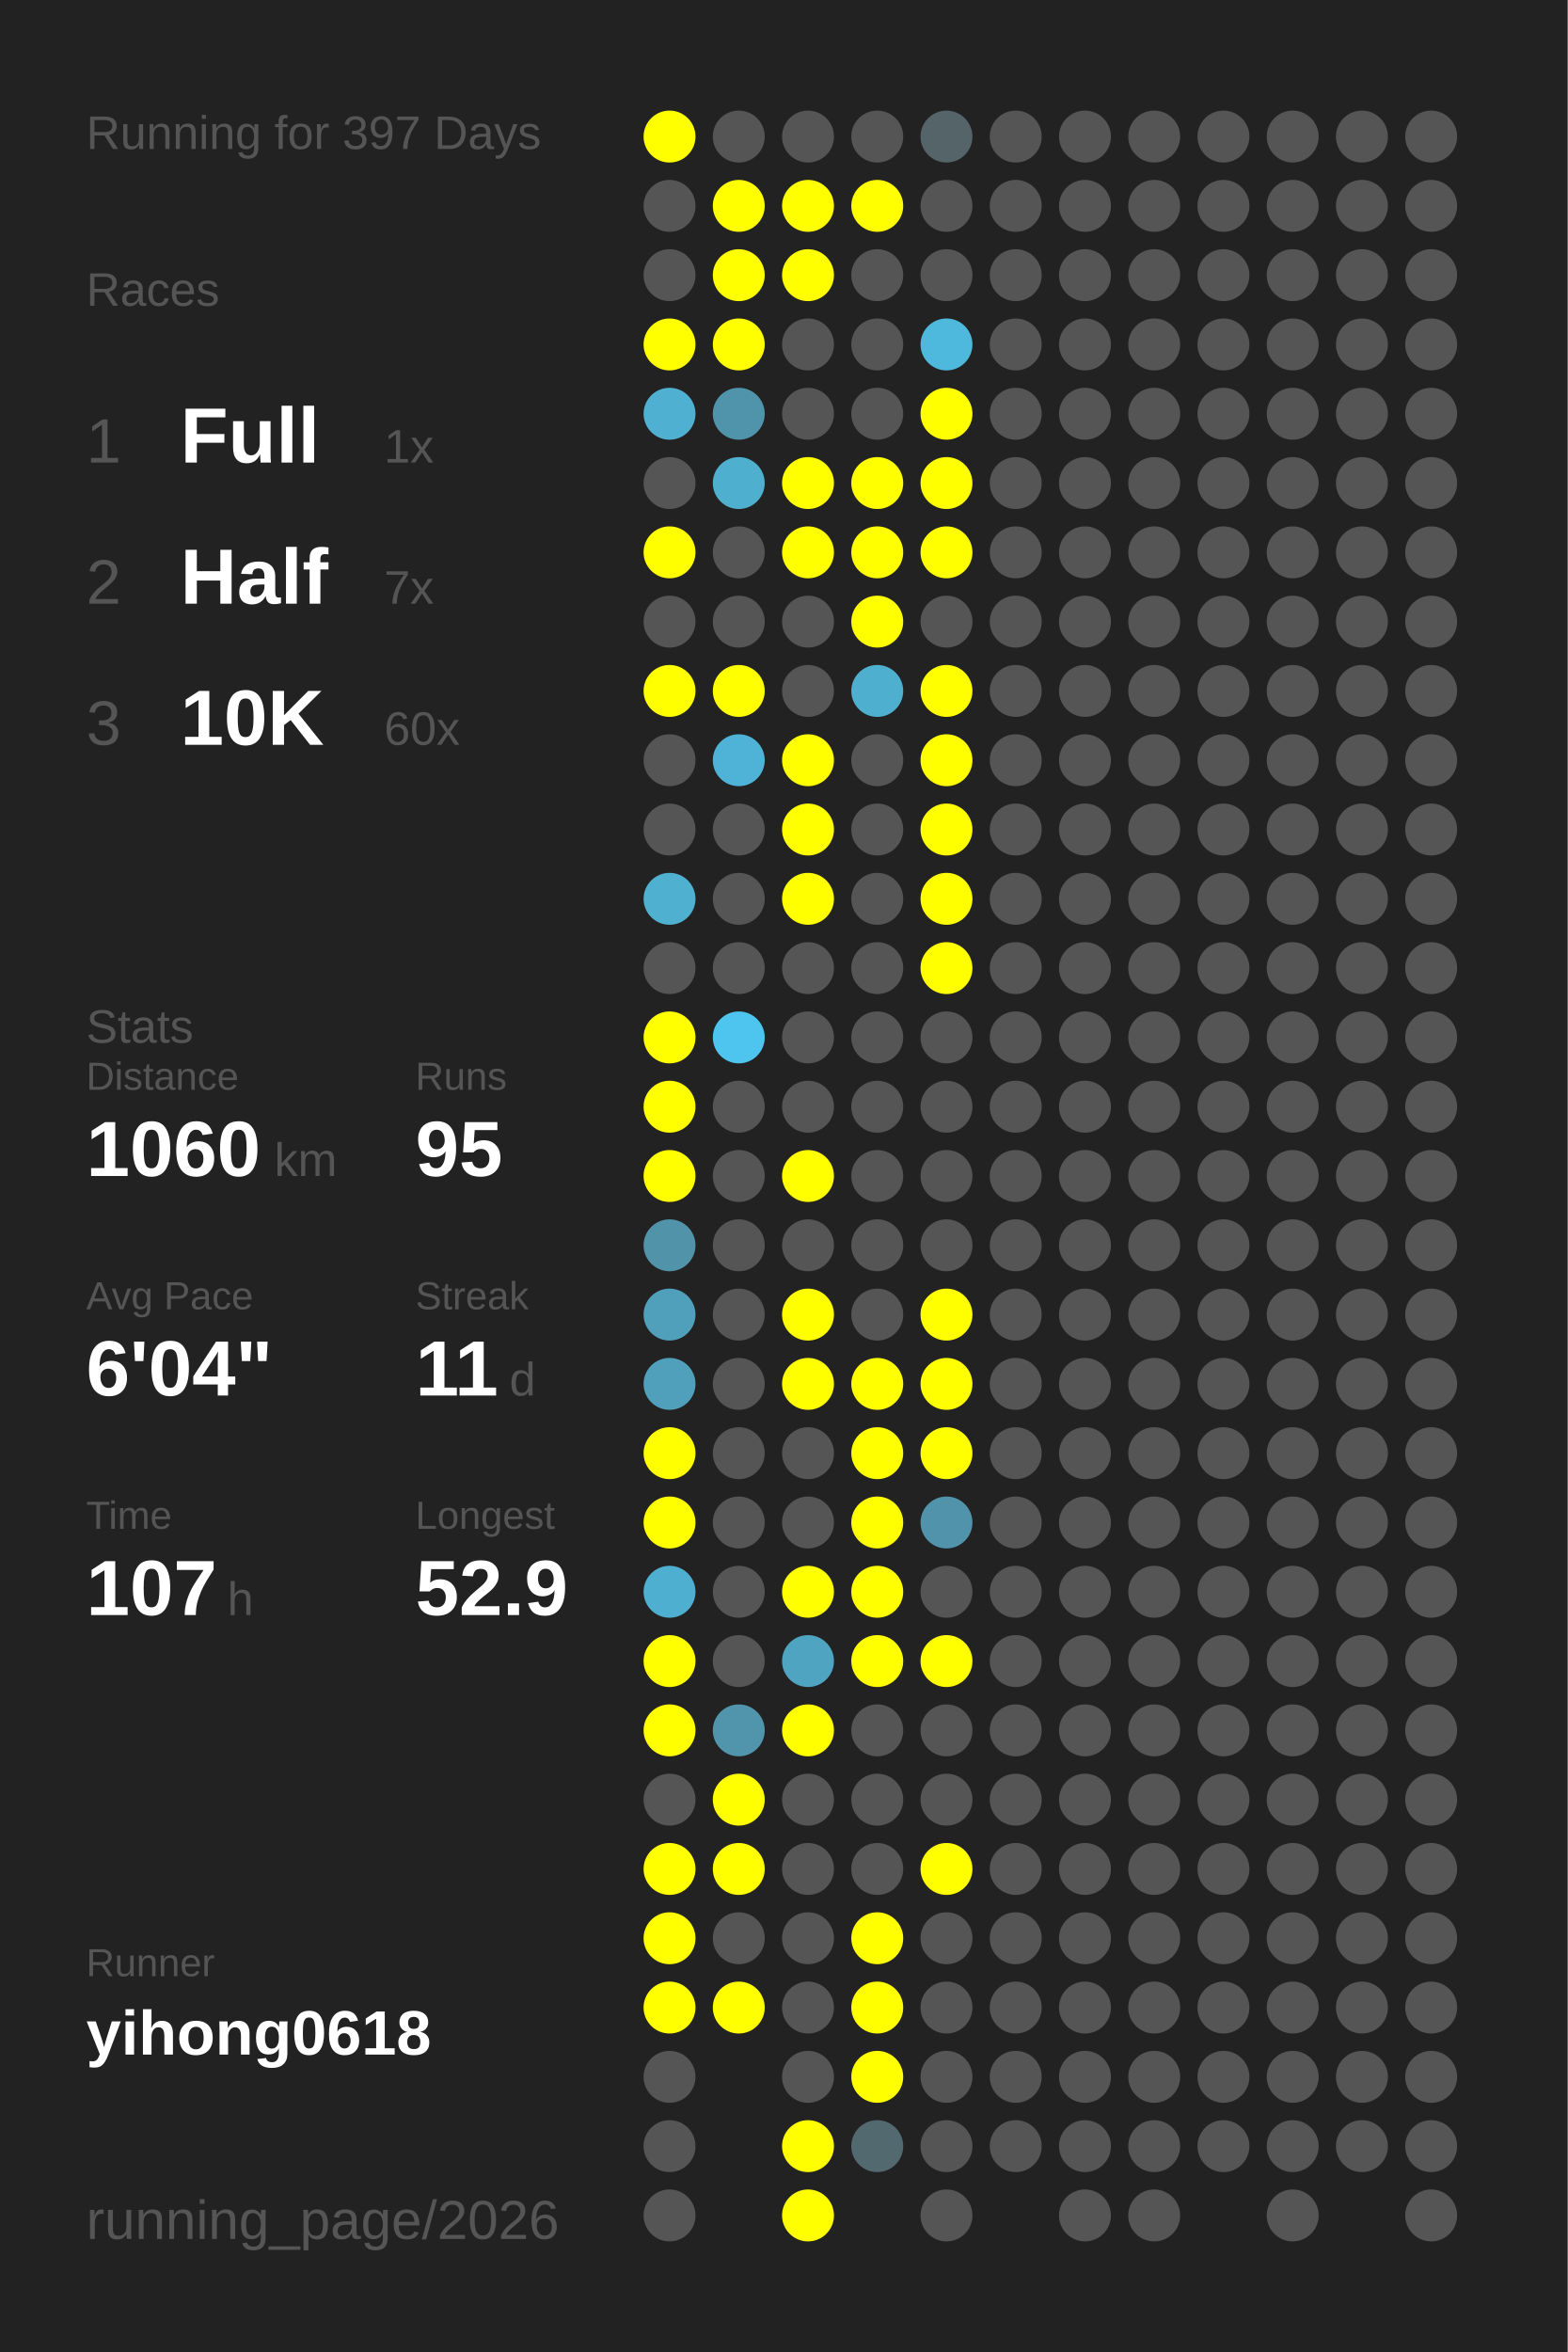
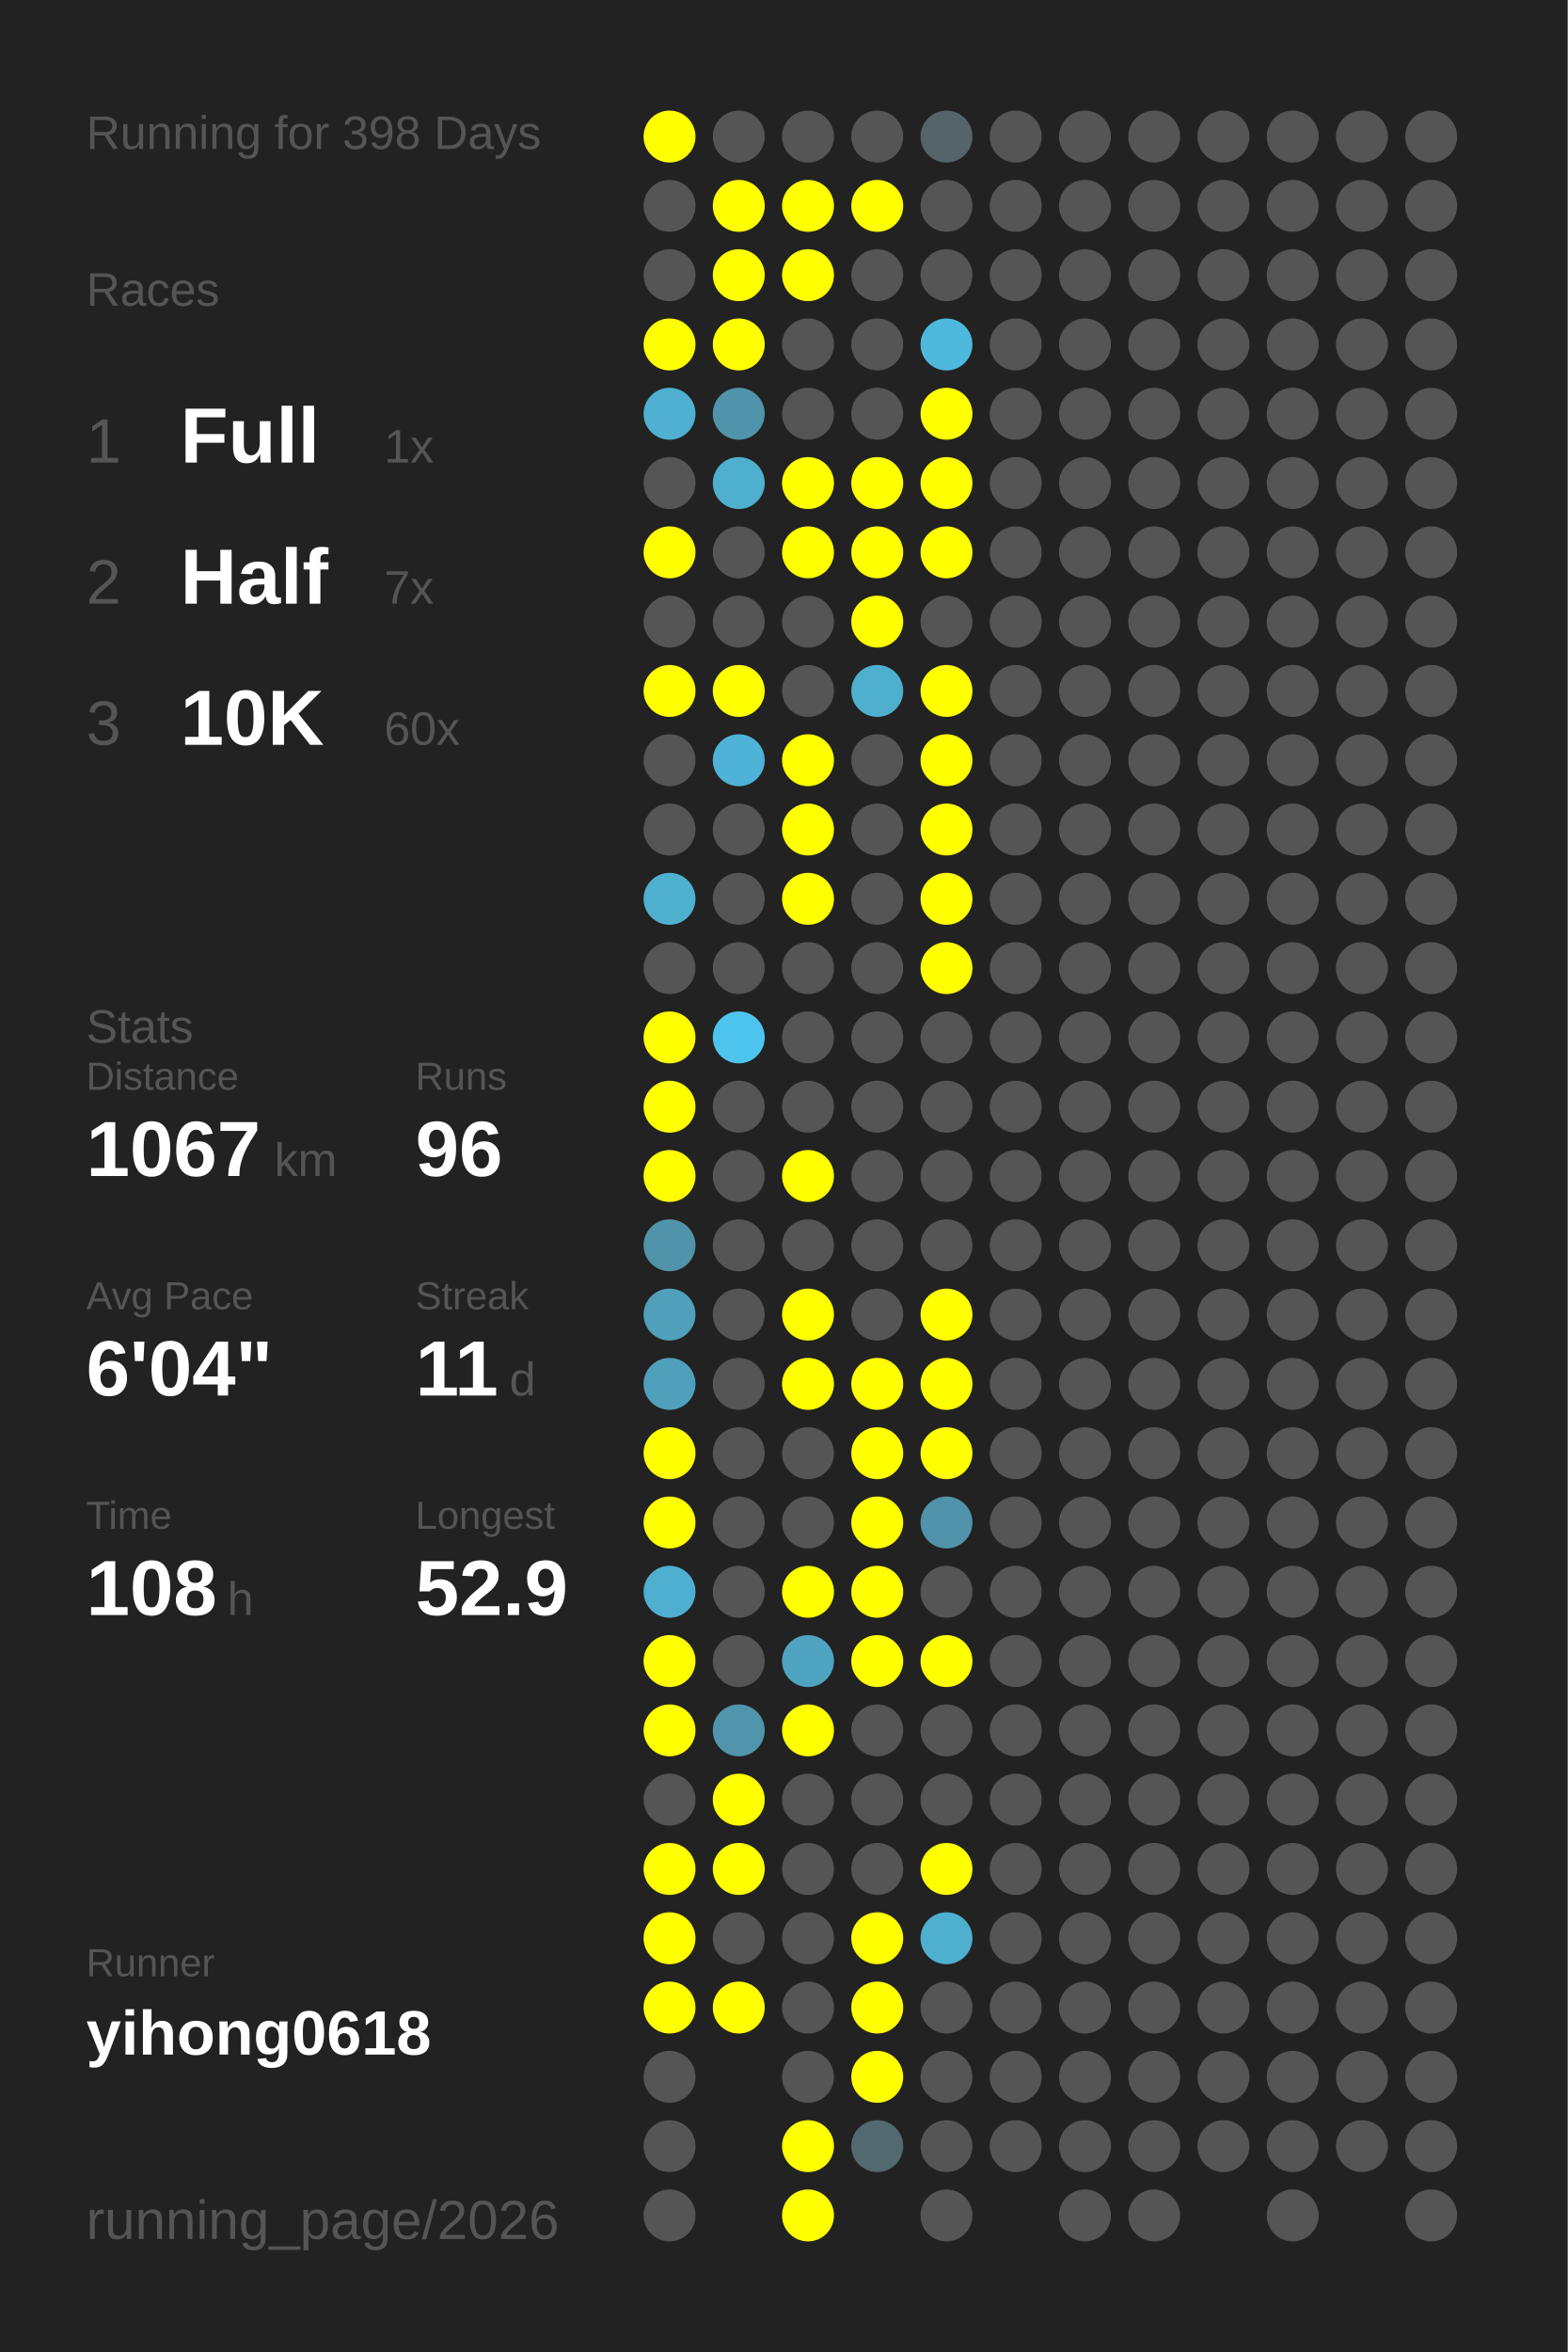
<svg xmlns="http://www.w3.org/2000/svg" baseProfile="full" height="300mm" version="1.1" viewBox="0,0,200,300" width="200mm">
  <defs />
  <rect fill="#222222" height="300" width="200" x="0" y="0" />
-   <text fill="#555555" style="font-size:6px; font-family:Arial;" x="11" y="19">Running for 397 Days</text>
+   <text fill="#555555" style="font-size:6px; font-family:Arial;" x="11" y="19">Running for 398 Days</text>
  <text fill="#555555" style="font-size:6px; font-family:Arial;" x="11" y="39">Races</text>
  <text fill="#555555" style="font-size:8px; font-family:Arial;" x="11" y="59">1</text>
  <text fill="#FFFFFF" style="font-size:10px; font-family:Arial; font-weight:bold;" x="23" y="59">Full</text>
  <text fill="#555555" style="font-size:6px; font-family:Arial;" x="49" y="59">1x</text>
  <text fill="#555555" style="font-size:8px; font-family:Arial;" x="11" y="77">2</text>
  <text fill="#FFFFFF" style="font-size:10px; font-family:Arial; font-weight:bold;" x="23" y="77">Half</text>
  <text fill="#555555" style="font-size:6px; font-family:Arial;" x="49" y="77">7x</text>
  <text fill="#555555" style="font-size:8px; font-family:Arial;" x="11" y="95">3</text>
  <text fill="#FFFFFF" style="font-size:10px; font-family:Arial; font-weight:bold;" x="23" y="95">10K</text>
  <text fill="#555555" style="font-size:6px; font-family:Arial;" x="49" y="95">60x</text>
  <text fill="#555555" style="font-size:6px; font-family:Arial;" x="11" y="133">Stats</text>
  <text fill="#555555" style="font-size:5px; font-family:Arial;" x="11" y="139">Distance</text>
-   <text fill="#FFFFFF" style="font-size:10px; font-family:Arial; font-weight:bold;" x="11" y="150">1060</text>
+   <text fill="#FFFFFF" style="font-size:10px; font-family:Arial; font-weight:bold;" x="11" y="150">1067</text>
  <text fill="#555555" style="font-size:6px; font-family:Arial;" x="35" y="150">km</text>
  <text fill="#555555" style="font-size:5px; font-family:Arial;" x="53" y="139">Runs</text>
-   <text fill="#FFFFFF" style="font-size:10px; font-family:Arial; font-weight:bold;" x="53" y="150">95</text>
+   <text fill="#FFFFFF" style="font-size:10px; font-family:Arial; font-weight:bold;" x="53" y="150">96</text>
  <text fill="#555555" style="font-size:5px; font-family:Arial;" x="11" y="167">Avg Pace</text>
  <text fill="#FFFFFF" style="font-size:10px; font-family:Arial; font-weight:bold;" x="11" y="178">6'04"</text>
  <text fill="#555555" style="font-size:5px; font-family:Arial;" x="53" y="167">Streak</text>
  <text fill="#FFFFFF" style="font-size:10px; font-family:Arial; font-weight:bold;" x="53" y="178">11</text>
  <text fill="#555555" style="font-size:6px; font-family:Arial;" x="65" y="178">d</text>
  <text fill="#555555" style="font-size:5px; font-family:Arial;" x="11" y="195">Time</text>
-   <text fill="#FFFFFF" style="font-size:10px; font-family:Arial; font-weight:bold;" x="11" y="206">107</text>
+   <text fill="#FFFFFF" style="font-size:10px; font-family:Arial; font-weight:bold;" x="11" y="206">108</text>
  <text fill="#555555" style="font-size:6px; font-family:Arial;" x="29" y="206">h</text>
  <text fill="#555555" style="font-size:5px; font-family:Arial;" x="53" y="195">Longest</text>
  <text fill="#FFFFFF" style="font-size:10px; font-family:Arial; font-weight:bold;" x="53" y="206">52.9</text>
  <text fill="#555555" style="font-size:5px; font-family:Arial;" x="11" y="252.065">Runner</text>
  <text fill="#FFFFFF" style="font-size:8px; font-family:Arial; font-weight:bold;" x="11" y="262.065">yihong0618</text>
  <text fill="#555555" style="font-size:7px; font-family:Arial;" x="11" y="285.581">running_page/2026</text>
  <circle cx="85.417" cy="17.419" fill="#FFFF00" r="3.312" />
  <circle cx="85.417" cy="26.258" fill="#555555" r="3.312" />
  <circle cx="85.417" cy="35.097" fill="#555555" r="3.312" />
  <circle cx="85.417" cy="43.935" fill="#FFFF00" r="3.312" />
  <circle cx="85.417" cy="52.774" fill="#4fb0d1" r="3.312" />
  <circle cx="85.417" cy="61.613" fill="#555555" r="3.312" />
  <circle cx="85.417" cy="70.452" fill="#FFFF00" r="3.312" />
  <circle cx="85.417" cy="79.29" fill="#555555" r="3.312" />
  <circle cx="85.417" cy="88.129" fill="#FFFF00" r="3.312" />
  <circle cx="85.417" cy="96.968" fill="#555555" r="3.312" />
  <circle cx="85.417" cy="105.806" fill="#555555" r="3.312" />
  <circle cx="85.417" cy="114.645" fill="#4fb0d0" r="3.312" />
  <circle cx="85.417" cy="123.484" fill="#555555" r="3.312" />
  <circle cx="85.417" cy="132.323" fill="#FFFF00" r="3.312" />
  <circle cx="85.417" cy="141.161" fill="#FFFF00" r="3.312" />
  <circle cx="85.417" cy="150" fill="#FFFF00" r="3.312" />
  <circle cx="85.417" cy="158.839" fill="#5193a9" r="3.312" />
  <circle cx="85.417" cy="167.677" fill="#50a0bb" r="3.312" />
  <circle cx="85.417" cy="176.516" fill="#50a0bc" r="3.312" />
  <circle cx="85.417" cy="185.355" fill="#FFFF00" r="3.312" />
  <circle cx="85.417" cy="194.194" fill="#FFFF00" r="3.312" />
  <circle cx="85.417" cy="203.032" fill="#4fafd0" r="3.312" />
  <circle cx="85.417" cy="211.871" fill="#FFFF00" r="3.312" />
  <circle cx="85.417" cy="220.71" fill="#FFFF00" r="3.312" />
  <circle cx="85.417" cy="229.548" fill="#555555" r="3.312" />
  <circle cx="85.417" cy="238.387" fill="#FFFF00" r="3.312" />
  <circle cx="85.417" cy="247.226" fill="#FFFF00" r="3.312" />
  <circle cx="85.417" cy="256.065" fill="#FFFF00" r="3.312" />
  <circle cx="85.417" cy="264.903" fill="#555555" r="3.312" />
  <circle cx="85.417" cy="273.742" fill="#555555" r="3.312" />
  <circle cx="85.417" cy="282.581" fill="#555555" r="3.312" />
  <circle cx="94.25" cy="17.419" fill="#555555" r="3.312" />
  <circle cx="94.25" cy="26.258" fill="#FFFF00" r="3.312" />
  <circle cx="94.25" cy="35.097" fill="#FFFF00" r="3.312" />
  <circle cx="94.25" cy="43.935" fill="#FFFF00" r="3.312" />
  <circle cx="94.25" cy="52.774" fill="#5094ab" r="3.312" />
  <circle cx="94.25" cy="61.613" fill="#4fafcf" r="3.312" />
  <circle cx="94.25" cy="70.452" fill="#555555" r="3.312" />
  <circle cx="94.25" cy="79.29" fill="#555555" r="3.312" />
  <circle cx="94.25" cy="88.129" fill="#FFFF00" r="3.312" />
  <circle cx="94.25" cy="96.968" fill="#4eb3d6" r="3.312" />
  <circle cx="94.25" cy="105.806" fill="#555555" r="3.312" />
  <circle cx="94.25" cy="114.645" fill="#555555" r="3.312" />
  <circle cx="94.25" cy="123.484" fill="#555555" r="3.312" />
  <circle cx="94.25" cy="132.323" fill="#4dc5ee" r="3.312" />
  <circle cx="94.25" cy="141.161" fill="#555555" r="3.312" />
  <circle cx="94.25" cy="150" fill="#555555" r="3.312" />
  <circle cx="94.25" cy="158.839" fill="#555555" r="3.312" />
  <circle cx="94.25" cy="167.677" fill="#555555" r="3.312" />
  <circle cx="94.25" cy="176.516" fill="#555555" r="3.312" />
  <circle cx="94.25" cy="185.355" fill="#555555" r="3.312" />
  <circle cx="94.25" cy="194.194" fill="#555555" r="3.312" />
  <circle cx="94.25" cy="203.032" fill="#555555" r="3.312" />
  <circle cx="94.25" cy="211.871" fill="#555555" r="3.312" />
  <circle cx="94.25" cy="220.71" fill="#5095ac" r="3.312" />
  <circle cx="94.25" cy="229.548" fill="#FFFF00" r="3.312" />
  <circle cx="94.25" cy="238.387" fill="#FFFF00" r="3.312" />
  <circle cx="94.25" cy="247.226" fill="#555555" r="3.312" />
  <circle cx="94.25" cy="256.065" fill="#FFFF00" r="3.312" />
  <circle cx="103.083" cy="17.419" fill="#555555" r="3.312" />
  <circle cx="103.083" cy="26.258" fill="#FFFF00" r="3.312" />
  <circle cx="103.083" cy="35.097" fill="#FFFF00" r="3.312" />
  <circle cx="103.083" cy="43.935" fill="#555555" r="3.312" />
  <circle cx="103.083" cy="52.774" fill="#555555" r="3.312" />
  <circle cx="103.083" cy="61.613" fill="#FFFF00" r="3.312" />
  <circle cx="103.083" cy="70.452" fill="#FFFF00" r="3.312" />
  <circle cx="103.083" cy="79.29" fill="#555555" r="3.312" />
  <circle cx="103.083" cy="88.129" fill="#555555" r="3.312" />
  <circle cx="103.083" cy="96.968" fill="#FFFF00" r="3.312" />
  <circle cx="103.083" cy="105.806" fill="#FFFF00" r="3.312" />
  <circle cx="103.083" cy="114.645" fill="#FFFF00" r="3.312" />
  <circle cx="103.083" cy="123.484" fill="#555555" r="3.312" />
  <circle cx="103.083" cy="132.323" fill="#555555" r="3.312" />
  <circle cx="103.083" cy="141.161" fill="#555555" r="3.312" />
  <circle cx="103.083" cy="150" fill="#FFFF00" r="3.312" />
  <circle cx="103.083" cy="158.839" fill="#555555" r="3.312" />
  <circle cx="103.083" cy="167.677" fill="#FFFF00" r="3.312" />
  <circle cx="103.083" cy="176.516" fill="#FFFF00" r="3.312" />
  <circle cx="103.083" cy="185.355" fill="#555555" r="3.312" />
  <circle cx="103.083" cy="194.194" fill="#555555" r="3.312" />
  <circle cx="103.083" cy="203.032" fill="#FFFF00" r="3.312" />
  <circle cx="103.083" cy="211.871" fill="#4fa4c1" r="3.312" />
  <circle cx="103.083" cy="220.71" fill="#FFFF00" r="3.312" />
  <circle cx="103.083" cy="229.548" fill="#555555" r="3.312" />
  <circle cx="103.083" cy="238.387" fill="#555555" r="3.312" />
  <circle cx="103.083" cy="247.226" fill="#555555" r="3.312" />
  <circle cx="103.083" cy="256.065" fill="#555555" r="3.312" />
  <circle cx="103.083" cy="264.903" fill="#555555" r="3.312" />
  <circle cx="103.083" cy="273.742" fill="#FFFF00" r="3.312" />
  <circle cx="103.083" cy="282.581" fill="#FFFF00" r="3.312" />
  <circle cx="111.917" cy="17.419" fill="#555555" r="3.312" />
  <circle cx="111.917" cy="26.258" fill="#FFFF00" r="3.312" />
  <circle cx="111.917" cy="35.097" fill="#555555" r="3.312" />
  <circle cx="111.917" cy="43.935" fill="#555555" r="3.312" />
  <circle cx="111.917" cy="52.774" fill="#555555" r="3.312" />
  <circle cx="111.917" cy="61.613" fill="#FFFF00" r="3.312" />
  <circle cx="111.917" cy="70.452" fill="#FFFF00" r="3.312" />
  <circle cx="111.917" cy="79.29" fill="#FFFF00" r="3.312" />
  <circle cx="111.917" cy="88.129" fill="#4fafcf" r="3.312" />
  <circle cx="111.917" cy="96.968" fill="#555555" r="3.312" />
  <circle cx="111.917" cy="105.806" fill="#555555" r="3.312" />
  <circle cx="111.917" cy="114.645" fill="#555555" r="3.312" />
  <circle cx="111.917" cy="123.484" fill="#555555" r="3.312" />
  <circle cx="111.917" cy="132.323" fill="#555555" r="3.312" />
  <circle cx="111.917" cy="141.161" fill="#555555" r="3.312" />
  <circle cx="111.917" cy="150" fill="#555555" r="3.312" />
  <circle cx="111.917" cy="158.839" fill="#555555" r="3.312" />
  <circle cx="111.917" cy="167.677" fill="#555555" r="3.312" />
  <circle cx="111.917" cy="176.516" fill="#FFFF00" r="3.312" />
  <circle cx="111.917" cy="185.355" fill="#FFFF00" r="3.312" />
  <circle cx="111.917" cy="194.194" fill="#FFFF00" r="3.312" />
  <circle cx="111.917" cy="203.032" fill="#FFFF00" r="3.312" />
  <circle cx="111.917" cy="211.871" fill="#FFFF00" r="3.312" />
  <circle cx="111.917" cy="220.71" fill="#555555" r="3.312" />
  <circle cx="111.917" cy="229.548" fill="#555555" r="3.312" />
  <circle cx="111.917" cy="238.387" fill="#555555" r="3.312" />
  <circle cx="111.917" cy="247.226" fill="#FFFF00" r="3.312" />
  <circle cx="111.917" cy="256.065" fill="#FFFF00" r="3.312" />
  <circle cx="111.917" cy="264.903" fill="#FFFF00" r="3.312" />
  <circle cx="111.917" cy="273.742" fill="#536970" r="3.312" />
  <circle cx="120.75" cy="17.419" fill="#546469" r="3.312" />
  <circle cx="120.75" cy="26.258" fill="#555555" r="3.312" />
  <circle cx="120.75" cy="35.097" fill="#555555" r="3.312" />
  <circle cx="120.75" cy="43.935" fill="#4eb9dd" r="3.312" />
  <circle cx="120.75" cy="52.774" fill="#FFFF00" r="3.312" />
  <circle cx="120.75" cy="61.613" fill="#FFFF00" r="3.312" />
  <circle cx="120.75" cy="70.452" fill="#FFFF00" r="3.312" />
  <circle cx="120.75" cy="79.29" fill="#555555" r="3.312" />
  <circle cx="120.75" cy="88.129" fill="#FFFF00" r="3.312" />
  <circle cx="120.75" cy="96.968" fill="#FFFF00" r="3.312" />
  <circle cx="120.75" cy="105.806" fill="#FFFF00" r="3.312" />
  <circle cx="120.75" cy="114.645" fill="#FFFF00" r="3.312" />
  <circle cx="120.75" cy="123.484" fill="#FFFF00" r="3.312" />
  <circle cx="120.75" cy="132.323" fill="#555555" r="3.312" />
  <circle cx="120.75" cy="141.161" fill="#555555" r="3.312" />
  <circle cx="120.75" cy="150" fill="#555555" r="3.312" />
  <circle cx="120.75" cy="158.839" fill="#555555" r="3.312" />
  <circle cx="120.75" cy="167.677" fill="#FFFF00" r="3.312" />
  <circle cx="120.75" cy="176.516" fill="#FFFF00" r="3.312" />
  <circle cx="120.75" cy="185.355" fill="#FFFF00" r="3.312" />
  <circle cx="120.75" cy="194.194" fill="#5093aa" r="3.312" />
  <circle cx="120.75" cy="203.032" fill="#555555" r="3.312" />
  <circle cx="120.75" cy="211.871" fill="#FFFF00" r="3.312" />
  <circle cx="120.75" cy="220.71" fill="#555555" r="3.312" />
  <circle cx="120.75" cy="229.548" fill="#555555" r="3.312" />
  <circle cx="120.75" cy="238.387" fill="#FFFF00" r="3.312" />
-   <circle cx="120.75" cy="247.226" fill="#555555" r="3.312" />
+   <circle cx="120.75" cy="247.226" fill="#4fafcf" r="3.312" />
  <circle cx="120.75" cy="256.065" fill="#555555" r="3.312" />
  <circle cx="120.75" cy="264.903" fill="#555555" r="3.312" />
  <circle cx="120.75" cy="273.742" fill="#555555" r="3.312" />
  <circle cx="120.75" cy="282.581" fill="#555555" r="3.312" />
  <circle cx="129.583" cy="17.419" fill="#555555" r="3.312" />
  <circle cx="129.583" cy="26.258" fill="#555555" r="3.312" />
  <circle cx="129.583" cy="35.097" fill="#555555" r="3.312" />
  <circle cx="129.583" cy="43.935" fill="#555555" r="3.312" />
  <circle cx="129.583" cy="52.774" fill="#555555" r="3.312" />
  <circle cx="129.583" cy="61.613" fill="#555555" r="3.312" />
  <circle cx="129.583" cy="70.452" fill="#555555" r="3.312" />
  <circle cx="129.583" cy="79.29" fill="#555555" r="3.312" />
  <circle cx="129.583" cy="88.129" fill="#555555" r="3.312" />
  <circle cx="129.583" cy="96.968" fill="#555555" r="3.312" />
  <circle cx="129.583" cy="105.806" fill="#555555" r="3.312" />
  <circle cx="129.583" cy="114.645" fill="#555555" r="3.312" />
  <circle cx="129.583" cy="123.484" fill="#555555" r="3.312" />
  <circle cx="129.583" cy="132.323" fill="#555555" r="3.312" />
  <circle cx="129.583" cy="141.161" fill="#555555" r="3.312" />
  <circle cx="129.583" cy="150" fill="#555555" r="3.312" />
  <circle cx="129.583" cy="158.839" fill="#555555" r="3.312" />
  <circle cx="129.583" cy="167.677" fill="#555555" r="3.312" />
  <circle cx="129.583" cy="176.516" fill="#555555" r="3.312" />
  <circle cx="129.583" cy="185.355" fill="#555555" r="3.312" />
  <circle cx="129.583" cy="194.194" fill="#555555" r="3.312" />
  <circle cx="129.583" cy="203.032" fill="#555555" r="3.312" />
  <circle cx="129.583" cy="211.871" fill="#555555" r="3.312" />
  <circle cx="129.583" cy="220.71" fill="#555555" r="3.312" />
  <circle cx="129.583" cy="229.548" fill="#555555" r="3.312" />
  <circle cx="129.583" cy="238.387" fill="#555555" r="3.312" />
  <circle cx="129.583" cy="247.226" fill="#555555" r="3.312" />
  <circle cx="129.583" cy="256.065" fill="#555555" r="3.312" />
  <circle cx="129.583" cy="264.903" fill="#555555" r="3.312" />
  <circle cx="129.583" cy="273.742" fill="#555555" r="3.312" />
  <circle cx="138.417" cy="17.419" fill="#555555" r="3.312" />
  <circle cx="138.417" cy="26.258" fill="#555555" r="3.312" />
  <circle cx="138.417" cy="35.097" fill="#555555" r="3.312" />
  <circle cx="138.417" cy="43.935" fill="#555555" r="3.312" />
  <circle cx="138.417" cy="52.774" fill="#555555" r="3.312" />
  <circle cx="138.417" cy="61.613" fill="#555555" r="3.312" />
  <circle cx="138.417" cy="70.452" fill="#555555" r="3.312" />
  <circle cx="138.417" cy="79.29" fill="#555555" r="3.312" />
  <circle cx="138.417" cy="88.129" fill="#555555" r="3.312" />
  <circle cx="138.417" cy="96.968" fill="#555555" r="3.312" />
  <circle cx="138.417" cy="105.806" fill="#555555" r="3.312" />
  <circle cx="138.417" cy="114.645" fill="#555555" r="3.312" />
  <circle cx="138.417" cy="123.484" fill="#555555" r="3.312" />
  <circle cx="138.417" cy="132.323" fill="#555555" r="3.312" />
  <circle cx="138.417" cy="141.161" fill="#555555" r="3.312" />
  <circle cx="138.417" cy="150" fill="#555555" r="3.312" />
  <circle cx="138.417" cy="158.839" fill="#555555" r="3.312" />
  <circle cx="138.417" cy="167.677" fill="#555555" r="3.312" />
  <circle cx="138.417" cy="176.516" fill="#555555" r="3.312" />
  <circle cx="138.417" cy="185.355" fill="#555555" r="3.312" />
  <circle cx="138.417" cy="194.194" fill="#555555" r="3.312" />
  <circle cx="138.417" cy="203.032" fill="#555555" r="3.312" />
  <circle cx="138.417" cy="211.871" fill="#555555" r="3.312" />
  <circle cx="138.417" cy="220.71" fill="#555555" r="3.312" />
  <circle cx="138.417" cy="229.548" fill="#555555" r="3.312" />
  <circle cx="138.417" cy="238.387" fill="#555555" r="3.312" />
  <circle cx="138.417" cy="247.226" fill="#555555" r="3.312" />
  <circle cx="138.417" cy="256.065" fill="#555555" r="3.312" />
  <circle cx="138.417" cy="264.903" fill="#555555" r="3.312" />
  <circle cx="138.417" cy="273.742" fill="#555555" r="3.312" />
  <circle cx="138.417" cy="282.581" fill="#555555" r="3.312" />
  <circle cx="147.25" cy="17.419" fill="#555555" r="3.312" />
  <circle cx="147.25" cy="26.258" fill="#555555" r="3.312" />
  <circle cx="147.25" cy="35.097" fill="#555555" r="3.312" />
  <circle cx="147.25" cy="43.935" fill="#555555" r="3.312" />
  <circle cx="147.25" cy="52.774" fill="#555555" r="3.312" />
  <circle cx="147.25" cy="61.613" fill="#555555" r="3.312" />
  <circle cx="147.25" cy="70.452" fill="#555555" r="3.312" />
  <circle cx="147.25" cy="79.29" fill="#555555" r="3.312" />
  <circle cx="147.25" cy="88.129" fill="#555555" r="3.312" />
  <circle cx="147.25" cy="96.968" fill="#555555" r="3.312" />
  <circle cx="147.25" cy="105.806" fill="#555555" r="3.312" />
  <circle cx="147.25" cy="114.645" fill="#555555" r="3.312" />
  <circle cx="147.25" cy="123.484" fill="#555555" r="3.312" />
  <circle cx="147.25" cy="132.323" fill="#555555" r="3.312" />
  <circle cx="147.25" cy="141.161" fill="#555555" r="3.312" />
  <circle cx="147.25" cy="150" fill="#555555" r="3.312" />
  <circle cx="147.25" cy="158.839" fill="#555555" r="3.312" />
  <circle cx="147.25" cy="167.677" fill="#555555" r="3.312" />
  <circle cx="147.25" cy="176.516" fill="#555555" r="3.312" />
  <circle cx="147.25" cy="185.355" fill="#555555" r="3.312" />
  <circle cx="147.25" cy="194.194" fill="#555555" r="3.312" />
  <circle cx="147.25" cy="203.032" fill="#555555" r="3.312" />
  <circle cx="147.25" cy="211.871" fill="#555555" r="3.312" />
  <circle cx="147.25" cy="220.71" fill="#555555" r="3.312" />
  <circle cx="147.25" cy="229.548" fill="#555555" r="3.312" />
  <circle cx="147.25" cy="238.387" fill="#555555" r="3.312" />
  <circle cx="147.25" cy="247.226" fill="#555555" r="3.312" />
  <circle cx="147.25" cy="256.065" fill="#555555" r="3.312" />
  <circle cx="147.25" cy="264.903" fill="#555555" r="3.312" />
  <circle cx="147.25" cy="273.742" fill="#555555" r="3.312" />
  <circle cx="147.25" cy="282.581" fill="#555555" r="3.312" />
  <circle cx="156.083" cy="17.419" fill="#555555" r="3.312" />
  <circle cx="156.083" cy="26.258" fill="#555555" r="3.312" />
  <circle cx="156.083" cy="35.097" fill="#555555" r="3.312" />
  <circle cx="156.083" cy="43.935" fill="#555555" r="3.312" />
  <circle cx="156.083" cy="52.774" fill="#555555" r="3.312" />
  <circle cx="156.083" cy="61.613" fill="#555555" r="3.312" />
  <circle cx="156.083" cy="70.452" fill="#555555" r="3.312" />
  <circle cx="156.083" cy="79.29" fill="#555555" r="3.312" />
  <circle cx="156.083" cy="88.129" fill="#555555" r="3.312" />
  <circle cx="156.083" cy="96.968" fill="#555555" r="3.312" />
  <circle cx="156.083" cy="105.806" fill="#555555" r="3.312" />
  <circle cx="156.083" cy="114.645" fill="#555555" r="3.312" />
  <circle cx="156.083" cy="123.484" fill="#555555" r="3.312" />
  <circle cx="156.083" cy="132.323" fill="#555555" r="3.312" />
  <circle cx="156.083" cy="141.161" fill="#555555" r="3.312" />
  <circle cx="156.083" cy="150" fill="#555555" r="3.312" />
  <circle cx="156.083" cy="158.839" fill="#555555" r="3.312" />
  <circle cx="156.083" cy="167.677" fill="#555555" r="3.312" />
  <circle cx="156.083" cy="176.516" fill="#555555" r="3.312" />
  <circle cx="156.083" cy="185.355" fill="#555555" r="3.312" />
  <circle cx="156.083" cy="194.194" fill="#555555" r="3.312" />
  <circle cx="156.083" cy="203.032" fill="#555555" r="3.312" />
  <circle cx="156.083" cy="211.871" fill="#555555" r="3.312" />
  <circle cx="156.083" cy="220.71" fill="#555555" r="3.312" />
  <circle cx="156.083" cy="229.548" fill="#555555" r="3.312" />
  <circle cx="156.083" cy="238.387" fill="#555555" r="3.312" />
  <circle cx="156.083" cy="247.226" fill="#555555" r="3.312" />
  <circle cx="156.083" cy="256.065" fill="#555555" r="3.312" />
  <circle cx="156.083" cy="264.903" fill="#555555" r="3.312" />
  <circle cx="156.083" cy="273.742" fill="#555555" r="3.312" />
  <circle cx="164.917" cy="17.419" fill="#555555" r="3.312" />
  <circle cx="164.917" cy="26.258" fill="#555555" r="3.312" />
  <circle cx="164.917" cy="35.097" fill="#555555" r="3.312" />
  <circle cx="164.917" cy="43.935" fill="#555555" r="3.312" />
  <circle cx="164.917" cy="52.774" fill="#555555" r="3.312" />
  <circle cx="164.917" cy="61.613" fill="#555555" r="3.312" />
  <circle cx="164.917" cy="70.452" fill="#555555" r="3.312" />
  <circle cx="164.917" cy="79.29" fill="#555555" r="3.312" />
  <circle cx="164.917" cy="88.129" fill="#555555" r="3.312" />
  <circle cx="164.917" cy="96.968" fill="#555555" r="3.312" />
  <circle cx="164.917" cy="105.806" fill="#555555" r="3.312" />
  <circle cx="164.917" cy="114.645" fill="#555555" r="3.312" />
  <circle cx="164.917" cy="123.484" fill="#555555" r="3.312" />
  <circle cx="164.917" cy="132.323" fill="#555555" r="3.312" />
  <circle cx="164.917" cy="141.161" fill="#555555" r="3.312" />
  <circle cx="164.917" cy="150" fill="#555555" r="3.312" />
  <circle cx="164.917" cy="158.839" fill="#555555" r="3.312" />
  <circle cx="164.917" cy="167.677" fill="#555555" r="3.312" />
  <circle cx="164.917" cy="176.516" fill="#555555" r="3.312" />
  <circle cx="164.917" cy="185.355" fill="#555555" r="3.312" />
  <circle cx="164.917" cy="194.194" fill="#555555" r="3.312" />
  <circle cx="164.917" cy="203.032" fill="#555555" r="3.312" />
  <circle cx="164.917" cy="211.871" fill="#555555" r="3.312" />
  <circle cx="164.917" cy="220.71" fill="#555555" r="3.312" />
  <circle cx="164.917" cy="229.548" fill="#555555" r="3.312" />
  <circle cx="164.917" cy="238.387" fill="#555555" r="3.312" />
  <circle cx="164.917" cy="247.226" fill="#555555" r="3.312" />
  <circle cx="164.917" cy="256.065" fill="#555555" r="3.312" />
  <circle cx="164.917" cy="264.903" fill="#555555" r="3.312" />
  <circle cx="164.917" cy="273.742" fill="#555555" r="3.312" />
  <circle cx="164.917" cy="282.581" fill="#555555" r="3.312" />
  <circle cx="173.75" cy="17.419" fill="#555555" r="3.312" />
  <circle cx="173.75" cy="26.258" fill="#555555" r="3.312" />
  <circle cx="173.75" cy="35.097" fill="#555555" r="3.312" />
  <circle cx="173.75" cy="43.935" fill="#555555" r="3.312" />
  <circle cx="173.75" cy="52.774" fill="#555555" r="3.312" />
  <circle cx="173.75" cy="61.613" fill="#555555" r="3.312" />
  <circle cx="173.75" cy="70.452" fill="#555555" r="3.312" />
  <circle cx="173.75" cy="79.29" fill="#555555" r="3.312" />
  <circle cx="173.75" cy="88.129" fill="#555555" r="3.312" />
  <circle cx="173.75" cy="96.968" fill="#555555" r="3.312" />
  <circle cx="173.75" cy="105.806" fill="#555555" r="3.312" />
  <circle cx="173.75" cy="114.645" fill="#555555" r="3.312" />
  <circle cx="173.75" cy="123.484" fill="#555555" r="3.312" />
  <circle cx="173.75" cy="132.323" fill="#555555" r="3.312" />
  <circle cx="173.75" cy="141.161" fill="#555555" r="3.312" />
  <circle cx="173.75" cy="150" fill="#555555" r="3.312" />
  <circle cx="173.75" cy="158.839" fill="#555555" r="3.312" />
  <circle cx="173.75" cy="167.677" fill="#555555" r="3.312" />
  <circle cx="173.75" cy="176.516" fill="#555555" r="3.312" />
  <circle cx="173.75" cy="185.355" fill="#555555" r="3.312" />
  <circle cx="173.75" cy="194.194" fill="#555555" r="3.312" />
  <circle cx="173.75" cy="203.032" fill="#555555" r="3.312" />
  <circle cx="173.75" cy="211.871" fill="#555555" r="3.312" />
  <circle cx="173.75" cy="220.71" fill="#555555" r="3.312" />
  <circle cx="173.75" cy="229.548" fill="#555555" r="3.312" />
  <circle cx="173.75" cy="238.387" fill="#555555" r="3.312" />
  <circle cx="173.75" cy="247.226" fill="#555555" r="3.312" />
  <circle cx="173.75" cy="256.065" fill="#555555" r="3.312" />
  <circle cx="173.75" cy="264.903" fill="#555555" r="3.312" />
  <circle cx="173.75" cy="273.742" fill="#555555" r="3.312" />
  <circle cx="182.583" cy="17.419" fill="#555555" r="3.312" />
  <circle cx="182.583" cy="26.258" fill="#555555" r="3.312" />
  <circle cx="182.583" cy="35.097" fill="#555555" r="3.312" />
  <circle cx="182.583" cy="43.935" fill="#555555" r="3.312" />
  <circle cx="182.583" cy="52.774" fill="#555555" r="3.312" />
  <circle cx="182.583" cy="61.613" fill="#555555" r="3.312" />
  <circle cx="182.583" cy="70.452" fill="#555555" r="3.312" />
  <circle cx="182.583" cy="79.29" fill="#555555" r="3.312" />
  <circle cx="182.583" cy="88.129" fill="#555555" r="3.312" />
  <circle cx="182.583" cy="96.968" fill="#555555" r="3.312" />
  <circle cx="182.583" cy="105.806" fill="#555555" r="3.312" />
  <circle cx="182.583" cy="114.645" fill="#555555" r="3.312" />
  <circle cx="182.583" cy="123.484" fill="#555555" r="3.312" />
  <circle cx="182.583" cy="132.323" fill="#555555" r="3.312" />
  <circle cx="182.583" cy="141.161" fill="#555555" r="3.312" />
  <circle cx="182.583" cy="150" fill="#555555" r="3.312" />
  <circle cx="182.583" cy="158.839" fill="#555555" r="3.312" />
  <circle cx="182.583" cy="167.677" fill="#555555" r="3.312" />
  <circle cx="182.583" cy="176.516" fill="#555555" r="3.312" />
  <circle cx="182.583" cy="185.355" fill="#555555" r="3.312" />
  <circle cx="182.583" cy="194.194" fill="#555555" r="3.312" />
  <circle cx="182.583" cy="203.032" fill="#555555" r="3.312" />
  <circle cx="182.583" cy="211.871" fill="#555555" r="3.312" />
  <circle cx="182.583" cy="220.71" fill="#555555" r="3.312" />
  <circle cx="182.583" cy="229.548" fill="#555555" r="3.312" />
  <circle cx="182.583" cy="238.387" fill="#555555" r="3.312" />
  <circle cx="182.583" cy="247.226" fill="#555555" r="3.312" />
  <circle cx="182.583" cy="256.065" fill="#555555" r="3.312" />
  <circle cx="182.583" cy="264.903" fill="#555555" r="3.312" />
  <circle cx="182.583" cy="273.742" fill="#555555" r="3.312" />
  <circle cx="182.583" cy="282.581" fill="#555555" r="3.312" />
</svg>
